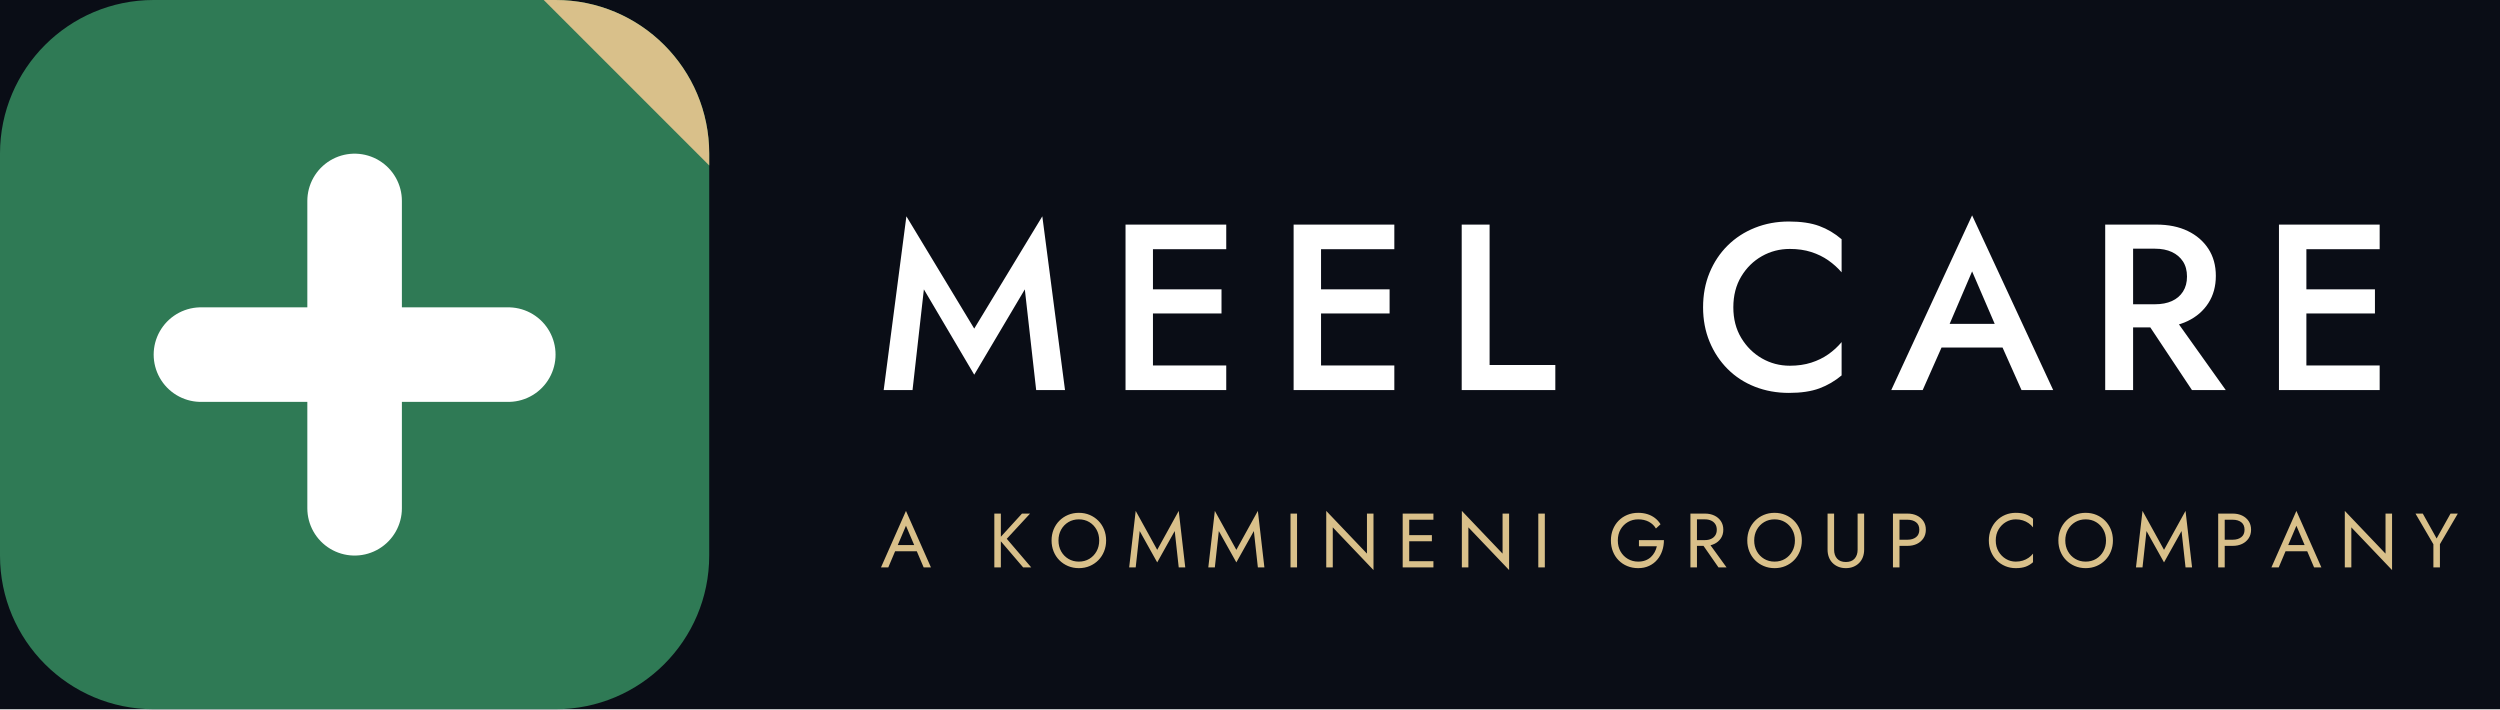
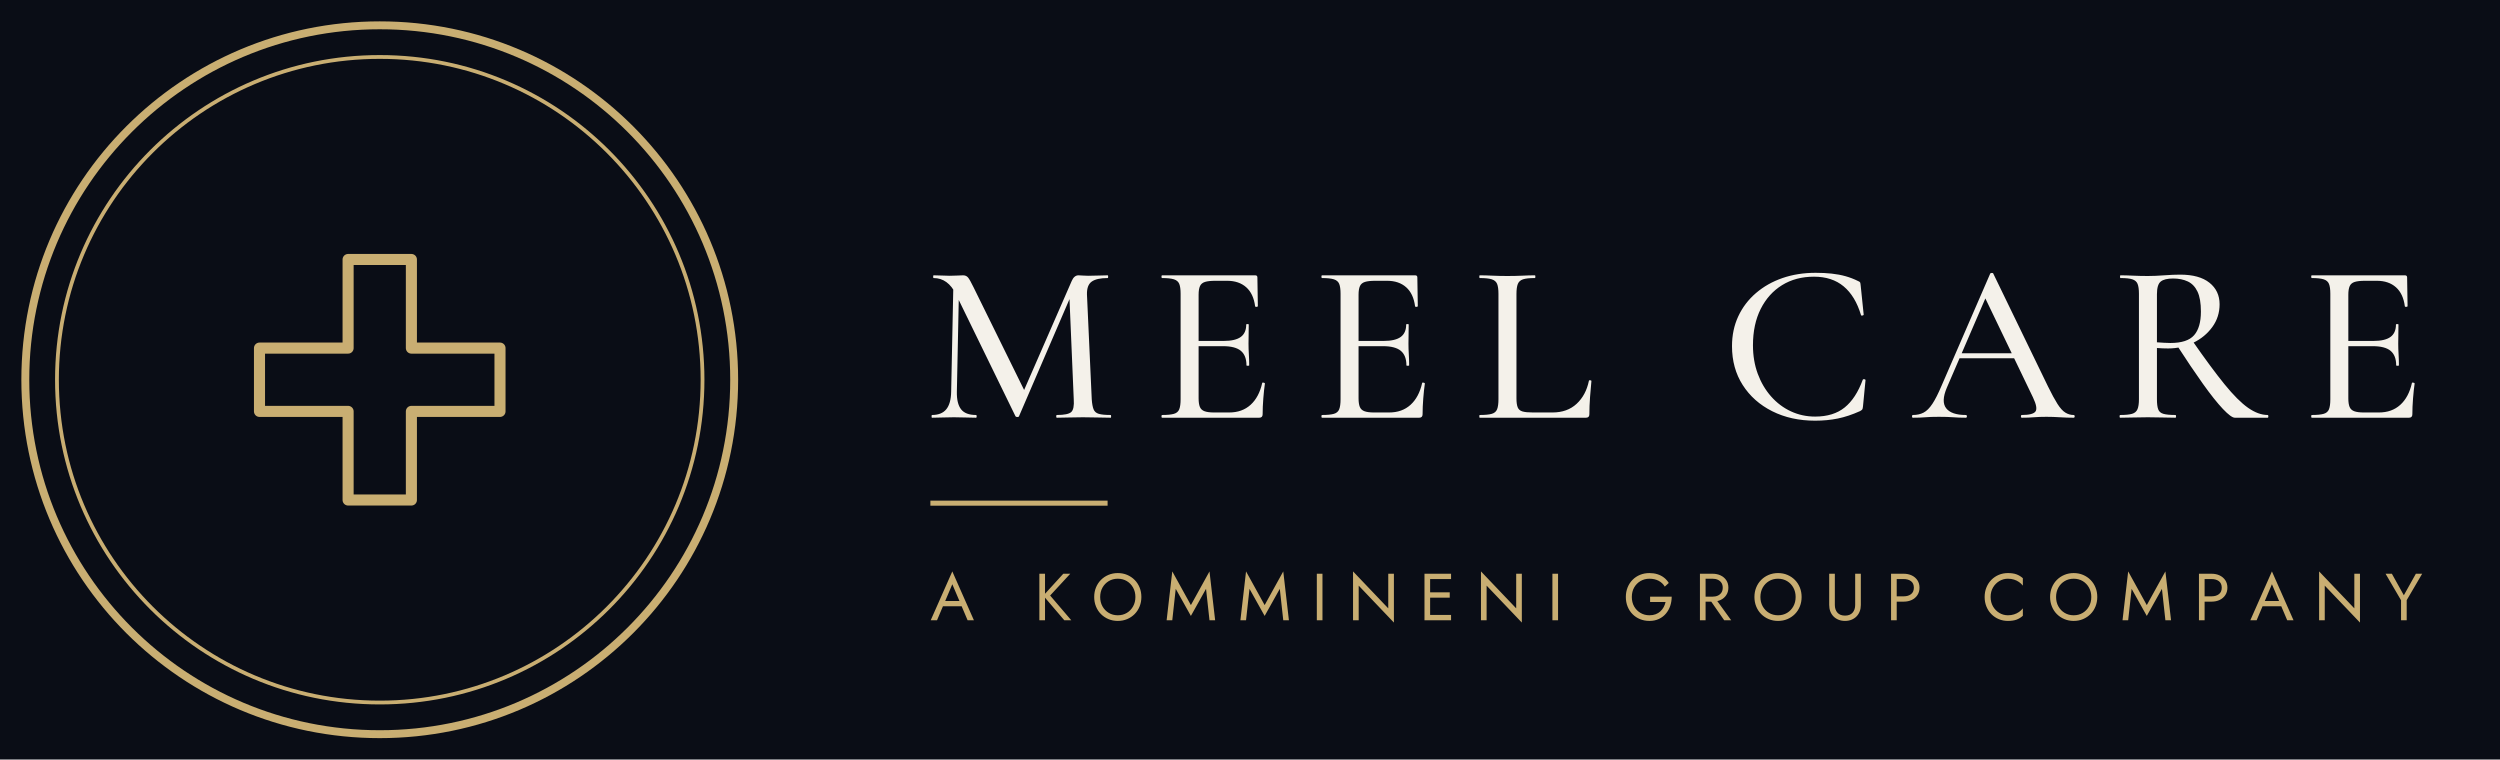
- <svg xmlns="http://www.w3.org/2000/svg" viewBox="0 0 423 120" width="423" height="120" role="img" aria-label="Meel Care logo">
-   <rect width="423" height="120" fill="#0A0D16" />
-   <g transform="translate(0 0)">
-     <clipPath id="t-meel-care-0-0">
-       <rect width="120" height="120" rx="26" />
-     </clipPath>
-     <rect width="120" height="120" rx="26" fill="#2F7A55" />
-     <polygon clip-path="url(#t-meel-care-0-0)" points="92,0 120,0 120,28" fill="#D9C08A" />
-     <path fill="none" stroke="#FFFFFF" stroke-width="16" stroke-linecap="round" d="M60 34 V86 M34 60 H86" />
-   </g>
-   <path fill="#FFFFFF" d="M156.32 48.96 164.84 63.4 173.4 48.96 175.32 66.0H180.2L176.36 36.6L164.84 55.6L153.36 36.6L149.52 66.0H154.4Z M193.36 66.0H207.48V61.84H193.36ZM193.36 42.16H207.48V38.0H193.36ZM193.36 53.04H206.68V48.96H193.36ZM190.44 38.0V66.0H195.08V38.0Z M221.8 66.0H235.92V61.84H221.8ZM221.8 42.16H235.92V38.0H221.8ZM221.8 53.04H235.12V48.96H221.8ZM218.88 38.0V66.0H223.52V38.0Z M247.32 38.0V66.0H263.16V61.76H252.04V38.0Z M293.28 52.0Q293.28 49.0 294.62 46.78Q295.96 44.56 298.12 43.34Q300.28 42.12 302.84 42.12Q304.84 42.12 306.46 42.64Q308.08 43.16 309.36 44.06Q310.64 44.96 311.6 46.08V40.48Q309.88 39.0 307.82 38.24Q305.76 37.48 302.68 37.48Q299.6 37.48 296.94 38.54Q294.28 39.6 292.32 41.54Q290.36 43.48 289.26 46.14Q288.16 48.8 288.16 52.0Q288.16 55.16 289.26 57.82Q290.36 60.48 292.32 62.44Q294.28 64.4 296.94 65.44Q299.6 66.48 302.68 66.48Q305.76 66.48 307.82 65.72Q309.88 64.96 311.6 63.52V57.88Q310.64 59.04 309.36 59.94Q308.08 60.84 306.46 61.36Q304.84 61.88 302.84 61.88Q300.28 61.88 298.12 60.64Q295.96 59.4 294.62 57.18Q293.28 54.96 293.28 52.0Z M326.36 58.8H341.16L340.28 54.8H327.28ZM333.68 45.92 338.16 56.32 338.24 57.48 342.04 66.0H347.4L333.68 36.44L320.0 66.0H325.32L329.2 57.24L329.28 56.2Z M362.0 52.64 370.88 66.0H376.6L367.08 52.64ZM356.2 38.0V66.0H360.92V38.0ZM359.0 42.08H364.64Q366.28 42.08 367.48 42.64Q368.68 43.2 369.36 44.24Q370.04 45.28 370.04 46.8Q370.04 48.28 369.36 49.34Q368.68 50.4 367.48 50.94Q366.28 51.48 364.64 51.48H359.0V55.4H364.84Q367.92 55.4 370.16 54.32Q372.4 53.24 373.66 51.28Q374.92 49.32 374.92 46.68Q374.92 44.04 373.66 42.1Q372.4 40.16 370.16 39.08Q367.92 38.0 364.84 38.0H359.0Z M388.52 66.0H402.64V61.84H388.52ZM388.52 42.16H402.64V38.0H388.52ZM388.52 53.04H401.84V48.96H388.52ZM385.6 38.0V66.0H390.24V38.0Z" />
-   <path fill="#D9C08A" d="M150.911 93.27H155.721L155.331 92.23H151.301ZM153.29 88.954 154.85 92.62 154.954 92.88 156.28 96.0H157.515L153.29 86.445L149.065 96.0H150.3L151.652 92.802L151.756 92.568Z M168.24 86.9V96.0H169.345V86.9ZM172.92 86.9 169.007 91.19 173.115 96.0H174.48L170.346 91.164L174.285 86.9Z M179.095 91.45Q179.095 90.423 179.543 89.617Q179.992 88.811 180.772 88.343Q181.552 87.875 182.54 87.875Q183.541 87.875 184.315 88.343Q185.088 88.811 185.536 89.617Q185.985 90.423 185.985 91.45Q185.985 92.477 185.536 93.283Q185.088 94.089 184.315 94.557Q183.541 95.025 182.54 95.025Q181.552 95.025 180.772 94.557Q179.992 94.089 179.543 93.283Q179.095 92.477 179.095 91.45ZM177.925 91.45Q177.925 92.438 178.269 93.296Q178.614 94.154 179.238 94.785Q179.862 95.415 180.707 95.773Q181.552 96.13 182.54 96.13Q183.541 96.13 184.38 95.773Q185.218 95.415 185.842 94.785Q186.466 94.154 186.81 93.296Q187.155 92.438 187.155 91.45Q187.155 90.449 186.81 89.597Q186.466 88.746 185.842 88.115Q185.218 87.485 184.38 87.127Q183.541 86.77 182.54 86.77Q181.552 86.77 180.707 87.127Q179.862 87.485 179.238 88.115Q178.614 88.746 178.269 89.597Q177.925 90.449 177.925 91.45Z M192.836 89.851 195.8 95.155 198.764 89.851 199.44 96.0H200.545L199.44 86.445L195.8 93.036L192.16 86.445L191.055 96.0H192.16Z M206.226 89.851 209.19 95.155 212.154 89.851 212.83 96.0H213.935L212.83 86.445L209.19 93.036L205.55 86.445L204.445 96.0H205.55Z M218.355 86.9V96.0H219.46V86.9Z M231.29 86.9V93.673L224.4 86.445V96.0H225.505V89.227L232.395 96.455V86.9Z M237.946 96.0H242.535V94.96H237.946ZM237.946 87.94H242.535V86.9H237.946ZM237.946 91.58H242.275V90.54H237.946ZM237.335 86.9V96.0H238.44V86.9Z M254.235 86.9V93.673L247.345 86.445V96.0H248.45V89.227L255.34 96.455V86.9Z M260.28 86.9V96.0H261.385V86.9Z M277.31 92.425H280.339Q280.222 92.958 279.968 93.426Q279.715 93.894 279.325 94.258Q278.935 94.622 278.395 94.823Q277.856 95.025 277.18 95.025Q276.218 95.025 275.438 94.57Q274.658 94.115 274.196 93.309Q273.735 92.503 273.735 91.45Q273.735 90.384 274.196 89.584Q274.658 88.785 275.438 88.33Q276.218 87.875 277.18 87.875Q278.22 87.875 278.987 88.285Q279.754 88.694 280.183 89.422L280.963 88.707Q280.573 88.07 280.007 87.641Q279.442 87.212 278.733 86.991Q278.025 86.77 277.18 86.77Q276.192 86.77 275.347 87.114Q274.502 87.459 273.878 88.09Q273.254 88.72 272.909 89.578Q272.565 90.436 272.565 91.45Q272.565 92.464 272.909 93.322Q273.254 94.18 273.878 94.811Q274.502 95.441 275.347 95.785Q276.192 96.13 277.18 96.13Q278.22 96.13 279.032 95.746Q279.845 95.363 280.404 94.7Q280.963 94.037 281.249 93.186Q281.535 92.334 281.535 91.385H277.31Z M287.645 91.515 290.765 96.0H292.13L288.88 91.515ZM286.02 86.9V96.0H287.125V86.9ZM286.631 87.875H288.49Q289.075 87.875 289.524 88.083Q289.972 88.291 290.226 88.681Q290.479 89.071 290.479 89.63Q290.479 90.189 290.226 90.579Q289.972 90.969 289.524 91.177Q289.075 91.385 288.49 91.385H286.631V92.36H288.49Q289.374 92.36 290.069 92.029Q290.765 91.697 291.174 91.079Q291.584 90.462 291.584 89.63Q291.584 88.785 291.174 88.174Q290.765 87.563 290.069 87.232Q289.374 86.9 288.49 86.9H286.631Z M296.81 91.45Q296.81 90.423 297.258 89.617Q297.707 88.811 298.487 88.343Q299.267 87.875 300.255 87.875Q301.256 87.875 302.029 88.343Q302.803 88.811 303.251 89.617Q303.7 90.423 303.7 91.45Q303.7 92.477 303.251 93.283Q302.803 94.089 302.029 94.557Q301.256 95.025 300.255 95.025Q299.267 95.025 298.487 94.557Q297.707 94.089 297.258 93.283Q296.81 92.477 296.81 91.45ZM295.64 91.45Q295.64 92.438 295.984 93.296Q296.329 94.154 296.953 94.785Q297.577 95.415 298.422 95.773Q299.267 96.13 300.255 96.13Q301.256 96.13 302.094 95.773Q302.933 95.415 303.557 94.785Q304.181 94.154 304.525 93.296Q304.87 92.438 304.87 91.45Q304.87 90.449 304.525 89.597Q304.181 88.746 303.557 88.115Q302.933 87.485 302.094 87.127Q301.256 86.77 300.255 86.77Q299.267 86.77 298.422 87.127Q297.577 87.485 296.953 88.115Q296.329 88.746 295.984 89.597Q295.64 90.449 295.64 91.45Z M309.225 86.9V93.01Q309.225 93.686 309.439 94.258Q309.654 94.83 310.063 95.246Q310.473 95.662 311.045 95.896Q311.617 96.13 312.319 96.13Q313.021 96.13 313.593 95.896Q314.165 95.662 314.574 95.246Q314.984 94.83 315.198 94.258Q315.413 93.686 315.413 93.01V86.9H314.308V93.01Q314.308 93.946 313.801 94.518Q313.294 95.09 312.319 95.09Q311.344 95.09 310.837 94.518Q310.33 93.946 310.33 93.01V86.9Z M320.288 86.9V96.0H321.393V86.9ZM320.899 87.94H322.758Q323.642 87.94 324.194 88.362Q324.747 88.785 324.747 89.63Q324.747 90.462 324.194 90.891Q323.642 91.32 322.758 91.32H320.899V92.36H322.758Q323.642 92.36 324.337 92.029Q325.033 91.697 325.442 91.079Q325.852 90.462 325.852 89.63Q325.852 88.785 325.442 88.174Q325.033 87.563 324.337 87.232Q323.642 86.9 322.758 86.9H320.899Z M337.682 91.45Q337.682 90.384 338.156 89.584Q338.631 88.785 339.398 88.33Q340.165 87.875 341.062 87.875Q341.712 87.875 342.251 88.044Q342.791 88.213 343.233 88.518Q343.675 88.824 343.987 89.227V87.771Q343.415 87.264 342.739 87.017Q342.063 86.77 341.062 86.77Q340.113 86.77 339.287 87.114Q338.462 87.459 337.838 88.09Q337.214 88.72 336.863 89.578Q336.512 90.436 336.512 91.45Q336.512 92.464 336.863 93.322Q337.214 94.18 337.838 94.811Q338.462 95.441 339.287 95.785Q340.113 96.13 341.062 96.13Q342.063 96.13 342.739 95.883Q343.415 95.636 343.987 95.129V93.673Q343.675 94.076 343.233 94.381Q342.791 94.687 342.251 94.856Q341.712 95.025 341.062 95.025Q340.165 95.025 339.398 94.57Q338.631 94.115 338.156 93.309Q337.682 92.503 337.682 91.45Z M349.447 91.45Q349.447 90.423 349.895 89.617Q350.344 88.811 351.124 88.343Q351.904 87.875 352.892 87.875Q353.893 87.875 354.666 88.343Q355.44 88.811 355.888 89.617Q356.337 90.423 356.337 91.45Q356.337 92.477 355.888 93.283Q355.44 94.089 354.666 94.557Q353.893 95.025 352.892 95.025Q351.904 95.025 351.124 94.557Q350.344 94.089 349.895 93.283Q349.447 92.477 349.447 91.45ZM348.277 91.45Q348.277 92.438 348.621 93.296Q348.966 94.154 349.59 94.785Q350.214 95.415 351.059 95.773Q351.904 96.13 352.892 96.13Q353.893 96.13 354.731 95.773Q355.57 95.415 356.194 94.785Q356.818 94.154 357.162 93.296Q357.507 92.438 357.507 91.45Q357.507 90.449 357.162 89.597Q356.818 88.746 356.194 88.115Q355.57 87.485 354.731 87.127Q353.893 86.77 352.892 86.77Q351.904 86.77 351.059 87.127Q350.214 87.485 349.59 88.115Q348.966 88.746 348.621 89.597Q348.277 90.449 348.277 91.45Z M363.188 89.851 366.152 95.155 369.116 89.851 369.792 96.0H370.897L369.792 86.445L366.152 93.036L362.512 86.445L361.407 96.0H362.512Z M375.317 86.9V96.0H376.422V86.9ZM375.928 87.94H377.787Q378.671 87.94 379.223 88.362Q379.776 88.785 379.776 89.63Q379.776 90.462 379.223 90.891Q378.671 91.32 377.787 91.32H375.928V92.36H377.787Q378.671 92.36 379.366 92.029Q380.062 91.697 380.471 91.079Q380.881 90.462 380.881 89.63Q380.881 88.785 380.471 88.174Q380.062 87.563 379.366 87.232Q378.671 86.9 377.787 86.9H375.928Z M386.172 93.27H390.982L390.592 92.23H386.562ZM388.551 88.954 390.111 92.62 390.215 92.88 391.541 96.0H392.776L388.551 86.445L384.326 96.0H385.561L386.913 92.802L387.017 92.568Z M403.631 86.9V93.673L396.741 86.445V96.0H397.846V89.227L404.736 96.455V86.9Z M414.629 86.9 412.276 91.112 409.936 86.9H408.701L411.73 92.087V96.0H412.835V92.074L415.864 86.9Z" />
+ <svg xmlns="http://www.w3.org/2000/svg" viewBox="0 0 395 120" width="395" height="120" role="img" aria-label="Meel Care logo">
+   <rect width="395" height="120" fill="#0A0D16" />
+   <circle fill="none" stroke="#C9AE72" stroke-width="1.25" cx="60" cy="60" r="56" />
+   <circle fill="none" stroke="#C9AE72" stroke-width="0.6" cx="60" cy="60" r="51" />
+   <path fill="none" stroke="#C9AE72" stroke-width="1.75" stroke-linecap="round" stroke-linejoin="round" d="M55 41 H65 V55 H79 V65 H65 V79 H55 V65 H41 V55 H55 Z" />
+   <path fill="#F4F1EA" d="M150.284 61.896 150.644 44.328 151.544 44.4 151.184 61.896Q151.148 63.768 151.85 64.668Q152.552 65.568 154.208 65.568Q154.316 65.568 154.316 65.784Q154.316 66.0 154.208 66.0Q153.416 66.0 152.588 65.964Q151.76 65.928 150.716 65.928Q149.744 65.928 148.88 65.964Q148.016 66.0 147.26 66.0Q147.188 66.0 147.188 65.784Q147.188 65.568 147.26 65.568Q148.772 65.568 149.51 64.668Q150.248 63.768 150.284 61.896ZM175.484 65.568Q175.556 65.568 175.556 65.784Q175.556 66.0 175.484 66.0Q174.584 66.0 173.468 65.964Q172.352 65.928 171.092 65.928Q169.904 65.928 168.86 65.964Q167.816 66.0 166.988 66.0Q166.88 66.0 166.88 65.784Q166.88 65.568 166.988 65.568Q168.752 65.568 169.256 65.1Q169.76 64.632 169.652 63.084L168.932 46.128L170.336 44.112L161.012 65.748Q160.976 65.892 160.742 65.892Q160.508 65.892 160.436 65.748L151.04 46.488Q149.78 43.932 147.512 43.932Q147.44 43.932 147.44 43.716Q147.44 43.5 147.512 43.5Q148.16 43.5 148.862 43.536Q149.564 43.572 150.068 43.572Q150.752 43.572 151.31 43.536Q151.868 43.5 152.156 43.5Q152.66 43.5 152.948 43.842Q153.236 44.184 153.812 45.372L161.984 61.968L160.652 64.272L169.328 44.4Q169.508 43.968 169.778 43.734Q170.048 43.5 170.408 43.5Q170.66 43.5 171.038 43.536Q171.416 43.572 171.92 43.572Q172.928 43.572 173.612 43.536Q174.296 43.5 175.016 43.5Q175.088 43.5 175.088 43.716Q175.088 43.932 175.016 43.932Q173.288 43.932 172.496 44.49Q171.704 45.048 171.74 46.524L172.496 63.084Q172.568 64.128 172.784 64.668Q173.0 65.208 173.612 65.388Q174.224 65.568 175.484 65.568Z M198.956 66.0H183.62Q183.512 66.0 183.512 65.784Q183.512 65.568 183.62 65.568Q184.844 65.568 185.474 65.388Q186.104 65.208 186.32 64.668Q186.536 64.128 186.536 63.084V46.416Q186.536 45.372 186.32 44.85Q186.104 44.328 185.474 44.13Q184.844 43.932 183.62 43.932Q183.512 43.932 183.512 43.716Q183.512 43.5 183.62 43.5H198.308Q198.668 43.5 198.668 43.824L198.74 48.36Q198.74 48.468 198.542 48.486Q198.344 48.504 198.308 48.396Q198.056 46.416 196.904 45.39Q195.752 44.364 193.88 44.364H192.044Q190.964 44.364 190.388 44.544Q189.812 44.724 189.596 45.21Q189.38 45.696 189.38 46.56V62.94Q189.38 63.804 189.578 64.29Q189.776 64.776 190.316 64.974Q190.856 65.172 191.828 65.172H194.204Q196.256 65.172 197.588 63.966Q198.92 62.76 199.424 60.528Q199.424 60.42 199.64 60.456Q199.856 60.492 199.856 60.6Q199.712 61.572 199.604 62.94Q199.496 64.308 199.496 65.46Q199.496 66.0 198.956 66.0ZM196.94 57.72Q196.94 56.172 196.058 55.434Q195.176 54.696 193.232 54.696H188.012V53.868H193.34Q195.176 53.868 196.04 53.238Q196.904 52.608 196.904 51.276Q196.904 51.204 197.102 51.204Q197.3 51.204 197.3 51.276Q197.3 52.392 197.282 53.004Q197.264 53.616 197.264 54.3Q197.264 55.128 197.318 55.956Q197.372 56.784 197.372 57.72Q197.372 57.792 197.156 57.792Q196.94 57.792 196.94 57.72Z M224.228 66.0H208.892Q208.784 66.0 208.784 65.784Q208.784 65.568 208.892 65.568Q210.116 65.568 210.746 65.388Q211.376 65.208 211.592 64.668Q211.808 64.128 211.808 63.084V46.416Q211.808 45.372 211.592 44.85Q211.376 44.328 210.746 44.13Q210.116 43.932 208.892 43.932Q208.784 43.932 208.784 43.716Q208.784 43.5 208.892 43.5H223.58Q223.94 43.5 223.94 43.824L224.012 48.36Q224.012 48.468 223.814 48.486Q223.616 48.504 223.58 48.396Q223.328 46.416 222.176 45.39Q221.024 44.364 219.152 44.364H217.316Q216.236 44.364 215.66 44.544Q215.084 44.724 214.868 45.21Q214.652 45.696 214.652 46.56V62.94Q214.652 63.804 214.85 64.29Q215.048 64.776 215.588 64.974Q216.128 65.172 217.1 65.172H219.476Q221.528 65.172 222.86 63.966Q224.192 62.76 224.696 60.528Q224.696 60.42 224.912 60.456Q225.128 60.492 225.128 60.6Q224.984 61.572 224.876 62.94Q224.768 64.308 224.768 65.46Q224.768 66.0 224.228 66.0ZM222.212 57.72Q222.212 56.172 221.33 55.434Q220.448 54.696 218.504 54.696H213.284V53.868H218.612Q220.448 53.868 221.312 53.238Q222.176 52.608 222.176 51.276Q222.176 51.204 222.374 51.204Q222.572 51.204 222.572 51.276Q222.572 52.392 222.554 53.004Q222.536 53.616 222.536 54.3Q222.536 55.128 222.59 55.956Q222.644 56.784 222.644 57.72Q222.644 57.792 222.428 57.792Q222.212 57.792 222.212 57.72Z M239.6 46.452V62.94Q239.6 63.876 239.798 64.362Q239.996 64.848 240.554 65.01Q241.112 65.172 242.228 65.172H245.288Q247.628 65.172 249.104 63.804Q250.58 62.436 251.048 60.168Q251.048 60.06 251.246 60.078Q251.444 60.096 251.444 60.204Q251.336 61.248 251.228 62.724Q251.12 64.2 251.12 65.46Q251.12 66.0 250.58 66.0H233.804Q233.732 66.0 233.732 65.784Q233.732 65.568 233.804 65.568Q235.064 65.568 235.694 65.388Q236.324 65.208 236.54 64.668Q236.756 64.128 236.756 63.084V46.416Q236.756 45.372 236.54 44.85Q236.324 44.328 235.694 44.13Q235.064 43.932 233.804 43.932Q233.732 43.932 233.732 43.716Q233.732 43.5 233.804 43.5Q234.668 43.5 235.802 43.554Q236.936 43.608 238.16 43.608Q239.456 43.608 240.554 43.554Q241.652 43.5 242.516 43.5Q242.588 43.5 242.588 43.716Q242.588 43.932 242.516 43.932Q241.256 43.932 240.644 44.13Q240.032 44.328 239.816 44.868Q239.6 45.408 239.6 46.452Z M286.868 43.104Q288.236 43.104 289.406 43.23Q290.576 43.356 291.602 43.644Q292.628 43.932 293.564 44.4Q293.852 44.508 293.906 44.634Q293.96 44.76 293.996 45.192L294.464 49.728Q294.464 49.8 294.266 49.854Q294.068 49.908 294.032 49.764Q293.132 46.776 291.296 45.246Q289.46 43.716 286.616 43.716Q283.736 43.716 281.576 45.048Q279.416 46.38 278.192 48.81Q276.968 51.24 276.968 54.552Q276.968 57.0 277.724 59.052Q278.48 61.104 279.83 62.634Q281.18 64.164 282.962 64.992Q284.744 65.82 286.796 65.82Q289.676 65.82 291.458 64.38Q293.24 62.94 294.32 59.988Q294.392 59.88 294.572 59.916Q294.752 59.952 294.752 60.06L294.356 64.164Q294.32 64.596 294.23 64.704Q294.14 64.812 293.888 64.956Q292.052 65.784 290.378 66.126Q288.704 66.468 286.796 66.468Q282.98 66.468 280.01 64.974Q277.04 63.48 275.348 60.834Q273.656 58.188 273.656 54.696Q273.656 52.104 274.646 49.98Q275.636 47.856 277.436 46.308Q279.236 44.76 281.63 43.932Q284.024 43.104 286.868 43.104Z M309.008 56.604 309.44 55.812H319.232L319.484 56.604ZM327.62 65.568Q327.8 65.568 327.8 65.784Q327.8 66.0 327.62 66.0Q326.576 66.0 325.478 65.928Q324.38 65.856 323.336 65.856Q322.184 65.856 321.338 65.928Q320.492 66.0 319.448 66.0Q319.304 66.0 319.304 65.784Q319.304 65.568 319.448 65.568Q321.212 65.568 321.608 65.01Q322.004 64.452 321.212 62.796L313.472 46.704L314.624 44.976L307.604 61.248Q306.668 63.444 307.496 64.506Q308.324 65.568 310.592 65.568Q310.772 65.568 310.772 65.784Q310.772 66.0 310.592 66.0Q309.512 66.0 308.612 65.928Q307.712 65.856 306.344 65.856Q305.012 65.856 304.202 65.928Q303.392 66.0 302.24 66.0Q302.096 66.0 302.096 65.784Q302.096 65.568 302.24 65.568Q303.212 65.568 303.932 65.19Q304.652 64.812 305.318 63.804Q305.984 62.796 306.776 60.924L314.444 43.248Q314.48 43.14 314.696 43.122Q314.912 43.104 314.948 43.248L323.588 61.068Q324.452 62.832 325.082 63.822Q325.712 64.812 326.324 65.19Q326.936 65.568 327.62 65.568Z M353.108 66.0Q352.532 66.0 351.218 64.614Q349.904 63.228 348.068 60.654Q346.232 58.08 343.928 54.516L346.34 53.76Q349.364 58.116 351.47 60.708Q353.576 63.3 355.196 64.434Q356.816 65.568 358.292 65.568Q358.4 65.568 358.4 65.784Q358.4 66.0 358.292 66.0Q356.276 66.0 354.998 66.0Q353.72 66.0 353.108 66.0ZM344.468 43.392Q347.492 43.392 349.094 44.67Q350.696 45.948 350.696 48.072Q350.696 50.088 349.544 51.672Q348.392 53.256 346.538 54.156Q344.684 55.056 342.56 55.056Q342.128 55.056 341.66 55.038Q341.192 55.02 340.796 54.984V63.084Q340.796 64.128 340.994 64.668Q341.192 65.208 341.822 65.388Q342.452 65.568 343.712 65.568Q343.82 65.568 343.82 65.784Q343.82 66.0 343.712 66.0Q342.812 66.0 341.732 65.964Q340.652 65.928 339.356 65.928Q338.132 65.928 337.016 65.964Q335.9 66.0 335.0 66.0Q334.892 66.0 334.892 65.784Q334.892 65.568 335.0 65.568Q336.224 65.568 336.854 65.388Q337.484 65.208 337.718 64.668Q337.952 64.128 337.952 63.084V46.416Q337.952 45.372 337.736 44.85Q337.52 44.328 336.908 44.13Q336.296 43.932 335.036 43.932Q334.964 43.932 334.964 43.716Q334.964 43.5 335.036 43.5Q335.936 43.5 337.034 43.554Q338.132 43.608 339.356 43.608Q340.508 43.608 341.948 43.5Q343.388 43.392 344.468 43.392ZM347.744 49.224Q347.744 47.208 347.204 46.074Q346.664 44.94 345.674 44.472Q344.684 44.004 343.352 44.004Q341.984 44.004 341.39 44.49Q340.796 44.976 340.796 46.488V54.084Q341.3 54.12 341.894 54.156Q342.488 54.192 342.92 54.192Q345.584 54.192 346.664 52.968Q347.744 51.744 347.744 49.224Z M380.612 66.0H365.276Q365.168 66.0 365.168 65.784Q365.168 65.568 365.276 65.568Q366.5 65.568 367.13 65.388Q367.76 65.208 367.976 64.668Q368.192 64.128 368.192 63.084V46.416Q368.192 45.372 367.976 44.85Q367.76 44.328 367.13 44.13Q366.5 43.932 365.276 43.932Q365.168 43.932 365.168 43.716Q365.168 43.5 365.276 43.5H379.964Q380.324 43.5 380.324 43.824L380.396 48.36Q380.396 48.468 380.198 48.486Q380.0 48.504 379.964 48.396Q379.712 46.416 378.56 45.39Q377.408 44.364 375.536 44.364H373.7Q372.62 44.364 372.044 44.544Q371.468 44.724 371.252 45.21Q371.036 45.696 371.036 46.56V62.94Q371.036 63.804 371.234 64.29Q371.432 64.776 371.972 64.974Q372.512 65.172 373.484 65.172H375.86Q377.912 65.172 379.244 63.966Q380.576 62.76 381.08 60.528Q381.08 60.42 381.296 60.456Q381.512 60.492 381.512 60.6Q381.368 61.572 381.26 62.94Q381.152 64.308 381.152 65.46Q381.152 66.0 380.612 66.0ZM378.596 57.72Q378.596 56.172 377.714 55.434Q376.832 54.696 374.888 54.696H369.668V53.868H374.996Q376.832 53.868 377.696 53.238Q378.56 52.608 378.56 51.276Q378.56 51.204 378.758 51.204Q378.956 51.204 378.956 51.276Q378.956 52.392 378.938 53.004Q378.92 53.616 378.92 54.3Q378.92 55.128 378.974 55.956Q379.028 56.784 379.028 57.72Q379.028 57.792 378.812 57.792Q378.596 57.792 378.596 57.72Z" />
+   <path stroke="#C9AE72" stroke-width="0.8" d="M147 79.5 H175" />
+   <path fill="#C9AE72" d="M148.543 95.795H152.429L152.113 94.955H148.858ZM150.465 92.309 151.725 95.27 151.809 95.48 152.88 98.0H153.877L150.465 90.282L147.053 98.0H148.05L149.142 95.417L149.226 95.228Z M164.22 90.65V98.0H165.113V90.65ZM168 90.65 164.84 94.115 168.158 98.0H169.26L165.921 94.094L169.103 90.65Z M173.828 94.325Q173.828 93.495 174.19 92.844Q174.552 92.194 175.182 91.816Q175.812 91.438 176.61 91.438Q177.419 91.438 178.043 91.816Q178.668 92.194 179.03 92.844Q179.393 93.495 179.393 94.325Q179.393 95.154 179.03 95.805Q178.668 96.457 178.043 96.835Q177.419 97.213 176.61 97.213Q175.812 97.213 175.182 96.835Q174.552 96.457 174.19 95.805Q173.828 95.154 173.828 94.325ZM172.883 94.325Q172.883 95.123 173.161 95.816Q173.439 96.509 173.943 97.018Q174.447 97.528 175.13 97.816Q175.812 98.105 176.61 98.105Q177.419 98.105 178.096 97.816Q178.773 97.528 179.277 97.018Q179.781 96.509 180.059 95.816Q180.338 95.123 180.338 94.325Q180.338 93.516 180.059 92.829Q179.781 92.141 179.277 91.632Q178.773 91.123 178.096 90.834Q177.419 90.545 176.61 90.545Q175.812 90.545 175.13 90.834Q174.447 91.123 173.943 91.632Q173.439 92.141 173.161 92.829Q172.883 93.516 172.883 94.325Z M185.766 93.034 188.16 97.317 190.554 93.034 191.1 98.0H191.993L191.1 90.282L188.16 95.606L185.22 90.282L184.328 98.0H185.22Z M197.421 93.034 199.815 97.317 202.209 93.034 202.755 98.0H203.648L202.755 90.282L199.815 95.606L196.875 90.282L195.983 98.0H196.875Z M208.058 90.65V98.0H208.95V90.65Z M219.345 90.65V96.12L213.78 90.282V98.0H214.673V92.529L220.238 98.368V90.65Z M225.561 98.0H229.268V97.16H225.561ZM225.561 91.49H229.268V90.65H225.561ZM225.561 94.43H229.058V93.59H225.561ZM225.068 90.65V98.0H225.96V90.65Z M239.558 90.65V96.12L233.993 90.282V98.0H234.885V92.529L240.45 98.368V90.65Z M245.28 90.65V98.0H246.173V90.65Z M260.715 95.112H263.162Q263.067 95.543 262.862 95.921Q262.658 96.299 262.343 96.593Q262.028 96.887 261.592 97.05Q261.156 97.213 260.61 97.213Q259.833 97.213 259.203 96.845Q258.573 96.478 258.2 95.827Q257.828 95.175 257.828 94.325Q257.828 93.464 258.2 92.818Q258.573 92.172 259.203 91.805Q259.833 91.438 260.61 91.438Q261.45 91.438 262.07 91.768Q262.689 92.099 263.036 92.687L263.666 92.109Q263.351 91.595 262.894 91.249Q262.437 90.902 261.865 90.724Q261.293 90.545 260.61 90.545Q259.812 90.545 259.13 90.823Q258.447 91.102 257.943 91.611Q257.439 92.12 257.161 92.813Q256.883 93.506 256.883 94.325Q256.883 95.144 257.161 95.837Q257.439 96.53 257.943 97.039Q258.447 97.549 259.13 97.827Q259.812 98.105 260.61 98.105Q261.45 98.105 262.106 97.795Q262.763 97.486 263.214 96.95Q263.666 96.415 263.897 95.727Q264.128 95.039 264.128 94.272H260.715Z M269.903 94.377 272.423 98.0H273.525L270.9 94.377ZM268.59 90.65V98.0H269.483V90.65ZM269.084 91.438H270.585Q271.058 91.438 271.42 91.606Q271.782 91.773 271.987 92.088Q272.192 92.403 272.192 92.855Q272.192 93.306 271.987 93.621Q271.782 93.936 271.42 94.105Q271.058 94.272 270.585 94.272H269.084V95.06H270.585Q271.299 95.06 271.861 94.792Q272.423 94.525 272.753 94.026Q273.084 93.527 273.084 92.855Q273.084 92.172 272.753 91.679Q272.423 91.186 271.861 90.918Q271.299 90.65 270.585 90.65H269.084Z M278.145 94.325Q278.145 93.495 278.507 92.844Q278.87 92.194 279.5 91.816Q280.13 91.438 280.928 91.438Q281.736 91.438 282.361 91.816Q282.986 92.194 283.348 92.844Q283.71 93.495 283.71 94.325Q283.71 95.154 283.348 95.805Q282.986 96.457 282.361 96.835Q281.736 97.213 280.928 97.213Q280.13 97.213 279.5 96.835Q278.87 96.457 278.507 95.805Q278.145 95.154 278.145 94.325ZM277.2 94.325Q277.2 95.123 277.478 95.816Q277.757 96.509 278.261 97.018Q278.765 97.528 279.447 97.816Q280.13 98.105 280.928 98.105Q281.736 98.105 282.413 97.816Q283.091 97.528 283.595 97.018Q284.099 96.509 284.377 95.816Q284.655 95.123 284.655 94.325Q284.655 93.516 284.377 92.829Q284.099 92.141 283.595 91.632Q283.091 91.123 282.413 90.834Q281.736 90.545 280.928 90.545Q280.13 90.545 279.447 90.834Q278.765 91.123 278.261 91.632Q277.757 92.141 277.478 92.829Q277.2 93.516 277.2 94.325Z M289.013 90.65V95.585Q289.013 96.131 289.186 96.593Q289.359 97.055 289.69 97.391Q290.021 97.727 290.483 97.916Q290.945 98.105 291.512 98.105Q292.079 98.105 292.541 97.916Q293.003 97.727 293.333 97.391Q293.664 97.055 293.837 96.593Q294.011 96.131 294.011 95.585V90.65H293.118V95.585Q293.118 96.341 292.709 96.803Q292.299 97.265 291.512 97.265Q290.724 97.265 290.315 96.803Q289.905 96.341 289.905 95.585V90.65Z M298.788 90.65V98.0H299.681V90.65ZM299.282 91.49H300.783Q301.497 91.49 301.943 91.831Q302.39 92.172 302.39 92.855Q302.39 93.527 301.943 93.874Q301.497 94.22 300.783 94.22H299.282V95.06H300.783Q301.497 95.06 302.059 94.792Q302.621 94.525 302.951 94.026Q303.282 93.527 303.282 92.855Q303.282 92.172 302.951 91.679Q302.621 91.186 302.059 90.918Q301.497 90.65 300.783 90.65H299.282Z M314.517 94.325Q314.517 93.464 314.9 92.818Q315.284 92.172 315.903 91.805Q316.523 91.438 317.247 91.438Q317.772 91.438 318.208 91.574Q318.644 91.71 319.001 91.957Q319.358 92.204 319.61 92.529V91.353Q319.148 90.944 318.602 90.745Q318.056 90.545 317.247 90.545Q316.481 90.545 315.814 90.823Q315.147 91.102 314.643 91.611Q314.139 92.12 313.856 92.813Q313.572 93.506 313.572 94.325Q313.572 95.144 313.856 95.837Q314.139 96.53 314.643 97.039Q315.147 97.549 315.814 97.827Q316.481 98.105 317.247 98.105Q318.056 98.105 318.602 97.906Q319.148 97.706 319.61 97.296V96.12Q319.358 96.446 319.001 96.693Q318.644 96.939 318.208 97.076Q317.772 97.213 317.247 97.213Q316.523 97.213 315.903 96.845Q315.284 96.478 314.9 95.827Q314.517 95.175 314.517 94.325Z M324.86 94.325Q324.86 93.495 325.222 92.844Q325.584 92.194 326.214 91.816Q326.844 91.438 327.642 91.438Q328.451 91.438 329.075 91.816Q329.7 92.194 330.062 92.844Q330.425 93.495 330.425 94.325Q330.425 95.154 330.062 95.805Q329.7 96.457 329.075 96.835Q328.451 97.213 327.642 97.213Q326.844 97.213 326.214 96.835Q325.584 96.457 325.222 95.805Q324.86 95.154 324.86 94.325ZM323.915 94.325Q323.915 95.123 324.193 95.816Q324.471 96.509 324.975 97.018Q325.479 97.528 326.162 97.816Q326.844 98.105 327.642 98.105Q328.451 98.105 329.128 97.816Q329.805 97.528 330.309 97.018Q330.813 96.509 331.091 95.816Q331.37 95.123 331.37 94.325Q331.37 93.516 331.091 92.829Q330.813 92.141 330.309 91.632Q329.805 91.123 329.128 90.834Q328.451 90.545 327.642 90.545Q326.844 90.545 326.162 90.834Q325.479 91.123 324.975 91.632Q324.471 92.141 324.193 92.829Q323.915 93.516 323.915 94.325Z M336.798 93.034 339.192 97.317 341.586 93.034 342.132 98.0H343.025L342.132 90.282L339.192 95.606L336.252 90.282L335.36 98.0H336.252Z M347.435 90.65V98.0H348.327V90.65ZM347.928 91.49H349.43Q350.144 91.49 350.59 91.831Q351.036 92.172 351.036 92.855Q351.036 93.527 350.59 93.874Q350.144 94.22 349.43 94.22H347.928V95.06H349.43Q350.144 95.06 350.705 94.792Q351.267 94.525 351.598 94.026Q351.929 93.527 351.929 92.855Q351.929 92.172 351.598 91.679Q351.267 91.186 350.705 90.918Q350.144 90.65 349.43 90.65H347.928Z M357.042 95.795H360.927L360.612 94.955H357.357ZM358.964 92.309 360.224 95.27 360.308 95.48 361.379 98.0H362.376L358.964 90.282L355.551 98.0H356.549L357.641 95.417L357.725 95.228Z M371.984 90.65V96.12L366.419 90.282V98.0H367.311V92.529L372.876 98.368V90.65Z M381.707 90.65 379.806 94.052 377.916 90.65H376.919L379.365 94.84V98.0H380.258V94.829L382.704 90.65Z" />
</svg>
